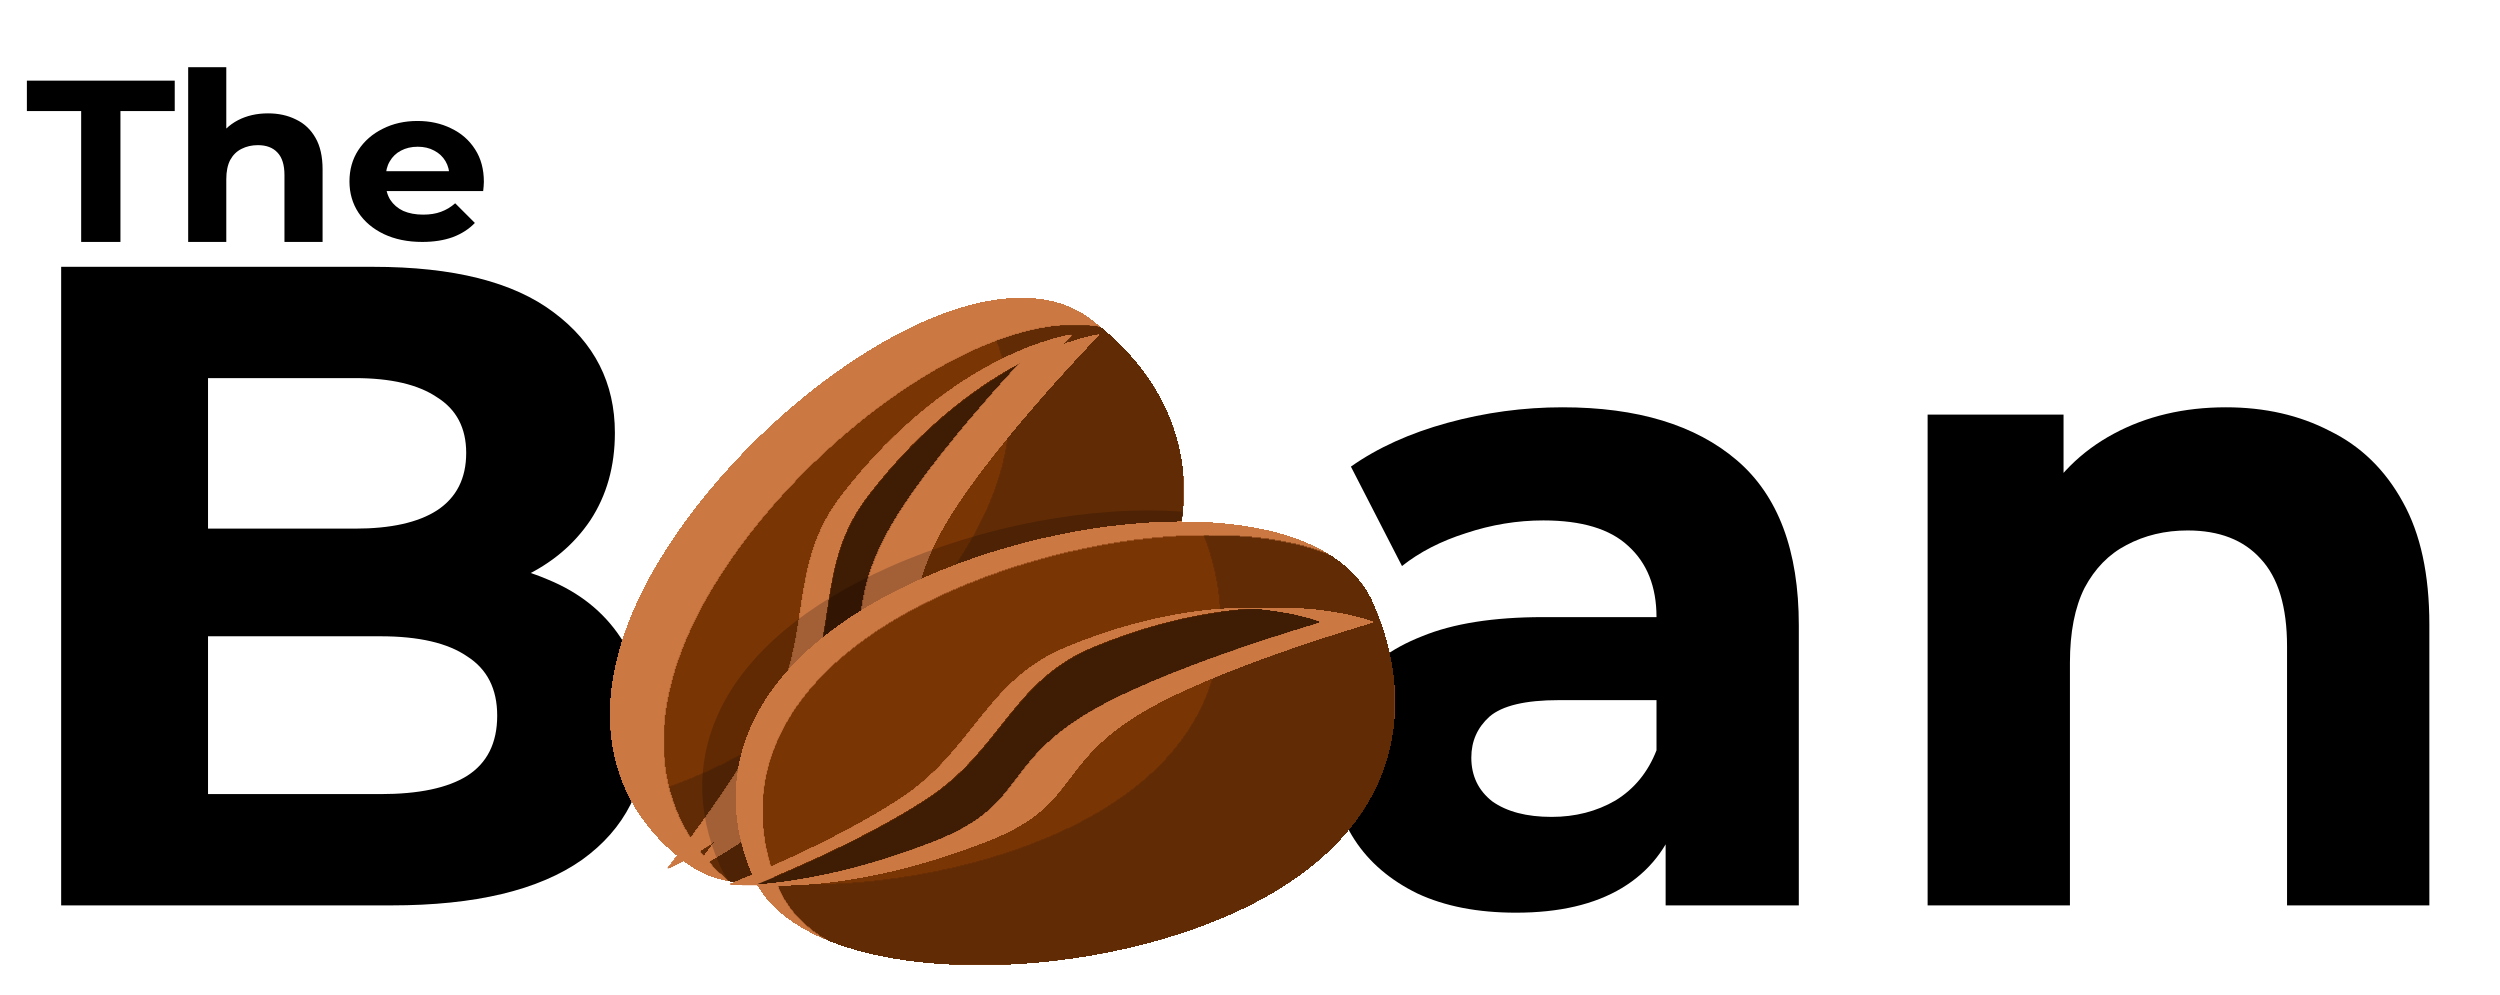
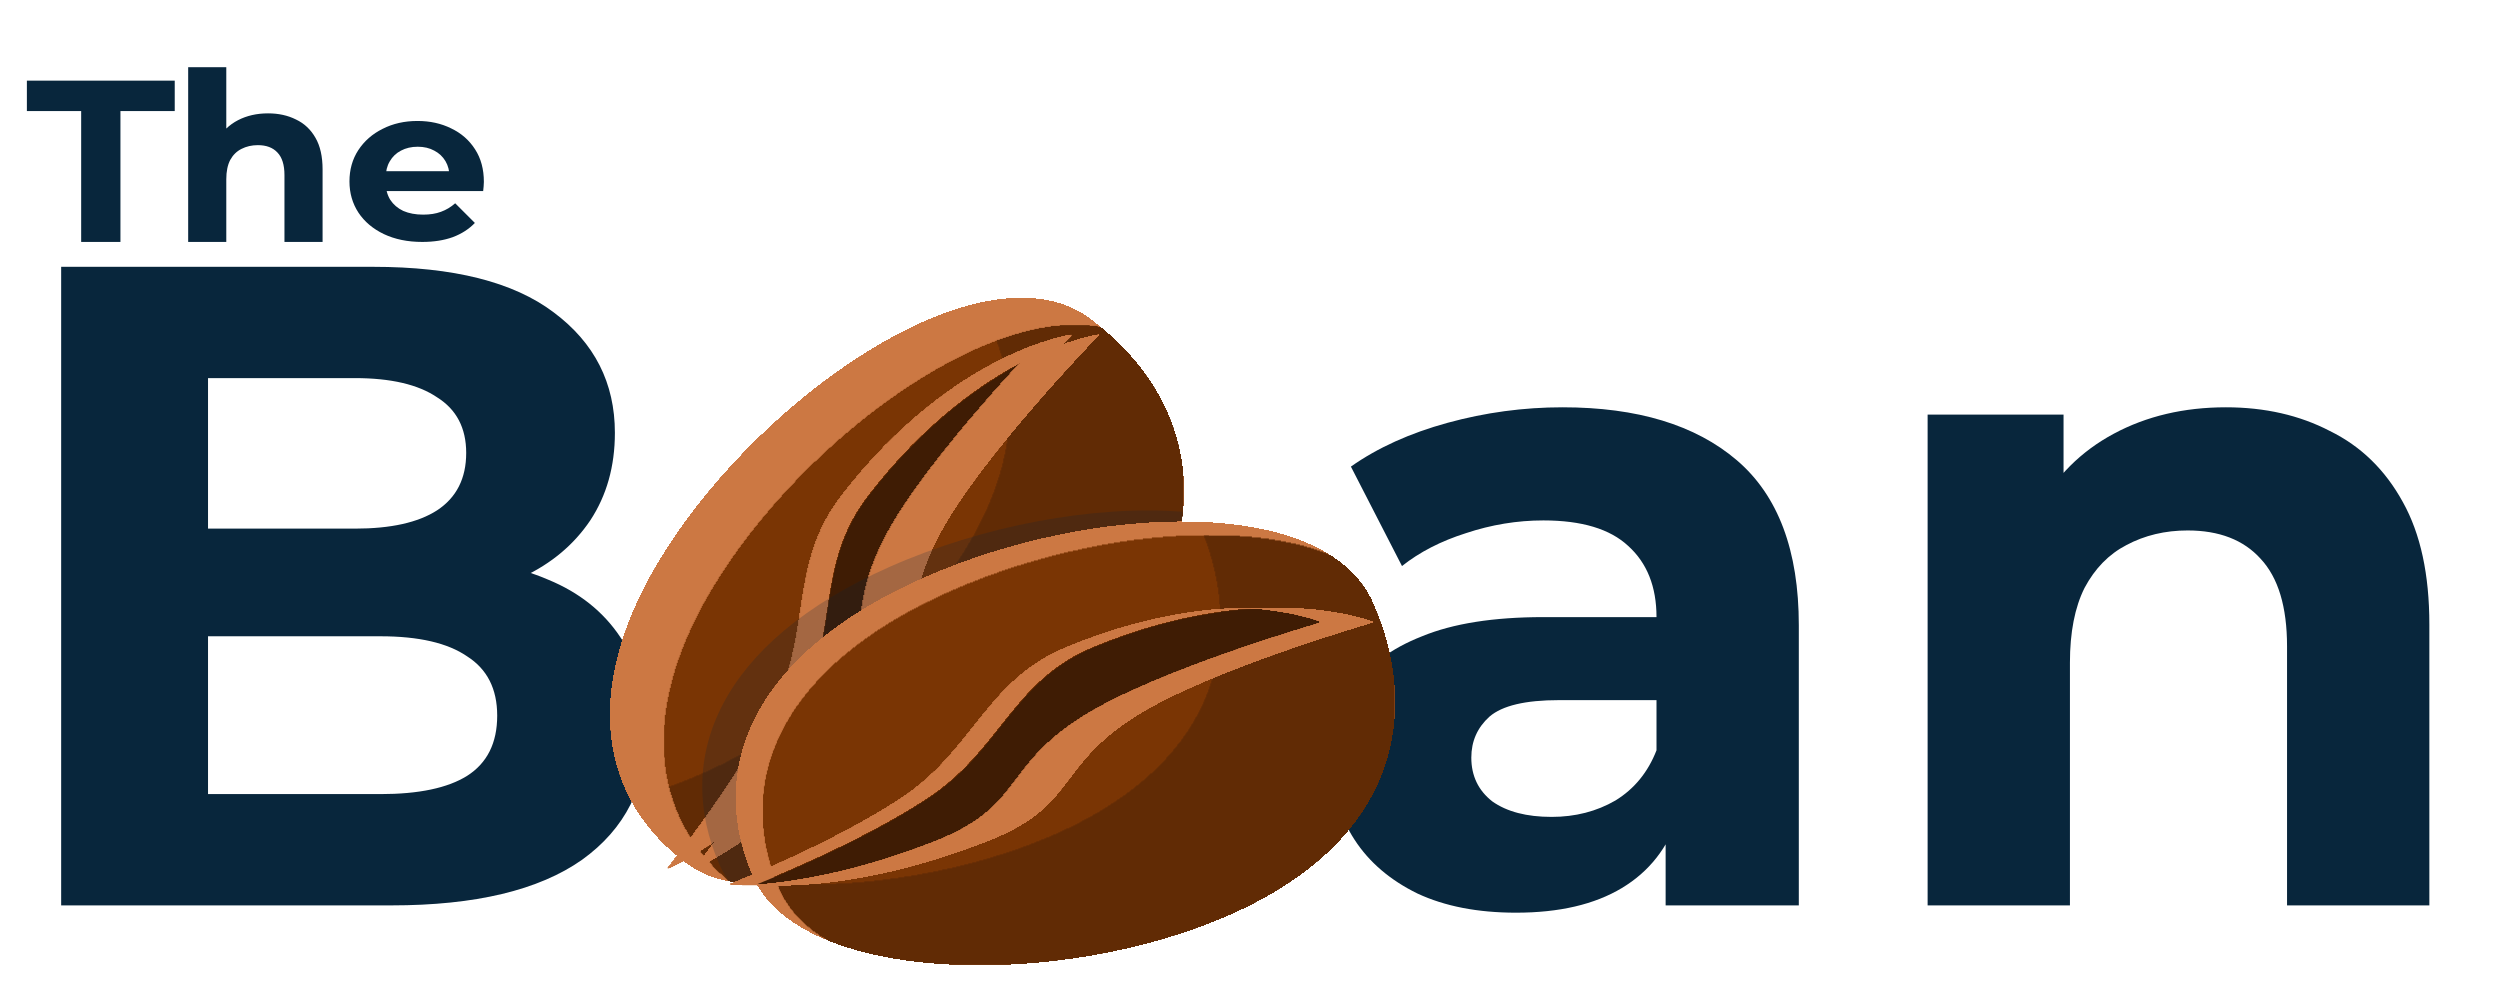
<svg xmlns="http://www.w3.org/2000/svg" width="186" height="74" viewBox="0 0 186 74" fill="none">
  <mask id="mask0_1_44" style="mask-type:alpha" maskUnits="userSpaceOnUse" x="0" y="0" width="186" height="74">
    <rect width="186" height="74" fill="#D9D9D9" />
  </mask>
  <g mask="url(#mask0_1_44)">
-     <path d="M165.609 30.303C168.505 30.303 171.084 30.891 173.346 32.068C175.654 33.199 177.464 34.963 178.776 37.361C180.088 39.714 180.744 42.746 180.744 46.456V67.361H170.156V48.085C170.156 45.144 169.5 42.972 168.188 41.57C166.921 40.167 165.111 39.466 162.758 39.466C161.084 39.466 159.568 39.828 158.211 40.551C156.899 41.23 155.858 42.294 155.089 43.742C154.365 45.19 154.003 47.045 154.003 49.307V67.361H143.415V30.846H153.528V40.959L151.627 37.904C152.94 35.461 154.817 33.583 157.261 32.271C159.704 30.959 162.487 30.303 165.609 30.303Z" fill="black" />
-     <path d="M123.923 67.361V60.234L123.244 58.673V45.913C123.244 43.651 122.542 41.886 121.14 40.619C119.782 39.352 117.678 38.719 114.828 38.719C112.882 38.719 110.959 39.036 109.059 39.669C107.203 40.257 105.62 41.072 104.308 42.113L100.507 34.715C102.498 33.312 104.896 32.226 107.701 31.457C110.506 30.688 113.357 30.303 116.253 30.303C121.818 30.303 126.14 31.615 129.217 34.239C132.293 36.864 133.832 40.959 133.832 46.524V67.361H123.923ZM112.792 67.904C109.941 67.904 107.498 67.429 105.461 66.479C103.425 65.483 101.864 64.148 100.778 62.474C99.692 60.8 99.149 58.922 99.149 56.841C99.149 54.669 99.67 52.769 100.71 51.14C101.796 49.511 103.493 48.244 105.801 47.339C108.108 46.389 111.117 45.913 114.828 45.913H124.533V52.09H115.982C113.493 52.09 111.773 52.497 110.823 53.312C109.918 54.126 109.466 55.144 109.466 56.366C109.466 57.723 109.986 58.809 111.027 59.624C112.113 60.393 113.583 60.777 115.439 60.777C117.203 60.777 118.787 60.37 120.19 59.556C121.592 58.696 122.61 57.452 123.244 55.823L124.873 60.709C124.104 63.062 122.701 64.85 120.665 66.071C118.629 67.293 116.004 67.904 112.792 67.904Z" fill="black" />
-     <path d="M4.55 67.361V19.851H27.762C33.735 19.851 38.214 20.982 41.2 23.244C44.232 25.507 45.748 28.493 45.748 32.203C45.748 34.692 45.137 36.864 43.915 38.719C42.694 40.529 41.02 41.932 38.893 42.927C36.766 43.923 34.323 44.42 31.563 44.42L32.852 41.638C35.839 41.638 38.486 42.135 40.793 43.131C43.101 44.081 44.888 45.506 46.155 47.407C47.467 49.307 48.123 51.637 48.123 54.398C48.123 58.47 46.517 61.66 43.304 63.968C40.092 66.23 35.364 67.361 29.119 67.361H4.55ZM15.477 59.081H28.305C31.155 59.081 33.305 58.628 34.753 57.723C36.246 56.773 36.992 55.28 36.992 53.244C36.992 51.253 36.246 49.782 34.753 48.832C33.305 47.837 31.155 47.339 28.305 47.339H14.662V39.33H26.404C29.074 39.33 31.11 38.877 32.513 37.972C33.961 37.022 34.685 35.597 34.685 33.697C34.685 31.841 33.961 30.461 32.513 29.556C31.11 28.606 29.074 28.131 26.404 28.131H15.477V59.081Z" fill="black" />
+     <path d="M165.609 30.303C168.505 30.303 171.084 30.891 173.346 32.068C175.654 33.199 177.464 34.963 178.776 37.361C180.088 39.714 180.744 42.746 180.744 46.456V67.361H170.156V48.085C170.156 45.144 169.5 42.972 168.188 41.57C166.921 40.167 165.111 39.466 162.758 39.466C161.084 39.466 159.568 39.828 158.211 40.551C156.899 41.23 155.858 42.294 155.089 43.742C154.365 45.19 154.003 47.045 154.003 49.307V67.361H143.415V30.846H153.528V40.959L151.627 37.904C152.94 35.461 154.817 33.583 157.261 32.271C159.704 30.959 162.487 30.303 165.609 30.303Z" fill="#08263C" />
+     <path d="M123.923 67.361V60.234L123.244 58.673V45.913C123.244 43.651 122.542 41.886 121.14 40.619C119.782 39.352 117.678 38.719 114.828 38.719C112.882 38.719 110.959 39.036 109.059 39.669C107.203 40.257 105.62 41.072 104.308 42.113L100.507 34.715C102.498 33.312 104.896 32.226 107.701 31.457C110.506 30.688 113.357 30.303 116.253 30.303C121.818 30.303 126.14 31.615 129.217 34.239C132.293 36.864 133.832 40.959 133.832 46.524V67.361H123.923ZM112.792 67.904C109.941 67.904 107.498 67.429 105.461 66.479C103.425 65.483 101.864 64.148 100.778 62.474C99.692 60.8 99.149 58.922 99.149 56.841C99.149 54.669 99.67 52.769 100.71 51.14C101.796 49.511 103.493 48.244 105.801 47.339C108.108 46.389 111.117 45.913 114.828 45.913H124.533V52.09H115.982C113.493 52.09 111.773 52.497 110.823 53.312C109.918 54.126 109.466 55.144 109.466 56.366C109.466 57.723 109.986 58.809 111.027 59.624C112.113 60.393 113.583 60.777 115.439 60.777C117.203 60.777 118.787 60.37 120.19 59.556C121.592 58.696 122.61 57.452 123.244 55.823L124.873 60.709C124.104 63.062 122.701 64.85 120.665 66.071C118.629 67.293 116.004 67.904 112.792 67.904Z" fill="#08263C" />
+     <path d="M4.55 67.361V19.851H27.762C33.735 19.851 38.214 20.982 41.2 23.244C44.232 25.507 45.748 28.493 45.748 32.203C45.748 34.692 45.137 36.864 43.915 38.719C42.694 40.529 41.02 41.932 38.893 42.927C36.766 43.923 34.323 44.42 31.563 44.42L32.852 41.638C35.839 41.638 38.486 42.135 40.793 43.131C43.101 44.081 44.888 45.506 46.155 47.407C47.467 49.307 48.123 51.637 48.123 54.398C48.123 58.47 46.517 61.66 43.304 63.968C40.092 66.23 35.364 67.361 29.119 67.361H4.55ZM15.477 59.081H28.305C31.155 59.081 33.305 58.628 34.753 57.723C36.246 56.773 36.992 55.28 36.992 53.244C36.992 51.253 36.246 49.782 34.753 48.832C33.305 47.837 31.155 47.339 28.305 47.339H14.662V39.33H26.404C29.074 39.33 31.11 38.877 32.513 37.972C33.961 37.022 34.685 35.597 34.685 33.697C34.685 31.841 33.961 30.461 32.513 29.556C31.11 28.606 29.074 28.131 26.404 28.131H15.477V59.081Z" fill="#08263C" />
    <g filter="url(#filter0_iii_1_44)">
      <path d="M51.118 38.685C59.356 27.486 73.986 18.529 80.994 23.685C88.002 28.84 91.522 37.88 83.284 49.078C75.046 60.277 58.168 69.395 51.16 64.239C44.152 59.084 42.879 49.883 51.118 38.685Z" fill="#8D3F01" />
    </g>
    <g filter="url(#filter1_di_1_44)">
      <path d="M64.961 53.253C57.949 62.004 51.672 64.609 51.672 64.609C51.672 64.609 56.716 58.336 59.53 52.764C62.495 46.892 60.635 42.035 64.663 36.836C72.979 26.1 81.733 24.913 81.733 24.913C81.733 24.913 72.931 33.986 69.889 39.724C66.546 46.029 69.424 47.683 64.961 53.253Z" fill="#3F1C04" />
    </g>
-     <path d="M66.209 42.165C73.122 39.108 81.345 37.566 87.975 38.074C87.975 43.261 65.612 68.118 54.204 65.525C53.944 65.156 53.723 64.767 53.542 64.359C50.024 56.402 53.493 47.786 66.209 42.165Z" fill="black" fill-opacity="0.2" />
+     <path d="M66.209 42.165C73.122 39.108 81.345 37.566 87.975 38.074C87.975 43.261 65.612 68.118 54.204 65.525C53.944 65.156 53.723 64.767 53.542 64.359C50.024 56.402 53.493 47.786 66.209 42.165Z" fill="#08263C" fill-opacity="0.2" />
    <g filter="url(#filter2_iii_1_44)">
      <path d="M68.73 43.018C81.446 37.396 98.593 36.898 102.11 44.855C105.628 52.812 104.189 62.405 91.474 68.026C78.758 73.648 59.581 73.169 56.063 65.212C52.546 57.255 56.015 48.639 68.73 43.018Z" fill="#8D3F01" />
    </g>
    <g filter="url(#filter3_di_1_44)">
      <path d="M73.5 62.54C63.065 66.647 56.324 65.787 56.324 65.787C56.324 65.787 63.819 62.852 69.031 59.416C74.522 55.795 75.323 50.656 81.403 48.147C93.954 42.966 102.141 46.288 102.141 46.288C102.141 46.288 89.993 49.785 84.502 53.251C78.466 57.06 80.141 59.925 73.5 62.54Z" fill="#3F1C04" />
    </g>
-     <path d="M31.415 18C30.333 18 29.38 17.805 28.557 17.415C27.746 17.025 27.117 16.495 26.67 15.823C26.223 15.141 26 14.366 26 13.5C26 12.623 26.218 11.848 26.653 11.177C27.099 10.495 27.705 9.964 28.469 9.585C29.233 9.195 30.098 9 31.062 9C31.991 9 32.825 9.184 33.566 9.552C34.319 9.91 34.912 10.43 35.347 11.112C35.782 11.783 36 12.59 36 13.533C36 13.63 35.994 13.744 35.982 13.874C35.971 13.993 35.959 14.107 35.947 14.215H28.24V12.736H34.501L33.443 13.175C33.443 12.72 33.343 12.325 33.143 11.989C32.943 11.653 32.667 11.393 32.314 11.209C31.961 11.014 31.55 10.917 31.079 10.917C30.609 10.917 30.192 11.014 29.827 11.209C29.474 11.393 29.198 11.659 28.998 12.005C28.798 12.341 28.698 12.742 28.698 13.208V13.598C28.698 14.074 28.81 14.496 29.034 14.865C29.269 15.222 29.592 15.498 30.003 15.693C30.427 15.877 30.921 15.969 31.485 15.969C31.991 15.969 32.431 15.899 32.808 15.758C33.196 15.617 33.548 15.406 33.866 15.124L35.33 16.587C34.895 17.041 34.348 17.393 33.69 17.643C33.031 17.881 32.273 18 31.415 18Z" fill="black" />
-     <path d="M19.945 8.434C20.721 8.434 21.412 8.586 22.018 8.889C22.636 9.181 23.121 9.637 23.473 10.256C23.824 10.863 24 11.646 24 12.604V18H21.164V13.024C21.164 12.265 20.988 11.704 20.636 11.342C20.297 10.98 19.812 10.799 19.182 10.799C18.733 10.799 18.327 10.893 17.964 11.079C17.612 11.255 17.333 11.529 17.127 11.903C16.933 12.277 16.836 12.756 16.836 13.34V18H14V5H16.836V11.185L16.2 10.396C16.552 9.765 17.055 9.281 17.709 8.942C18.364 8.603 19.109 8.434 19.945 8.434Z" fill="black" />
-     <path d="M6.039 18V8.263H2V6H13V8.263H8.961V18H6.039Z" fill="black" />
+     <path d="M31.415 18C30.333 18 29.38 17.805 28.557 17.415C27.746 17.025 27.117 16.495 26.67 15.823C26.223 15.141 26 14.366 26 13.5C26 12.623 26.218 11.848 26.653 11.177C27.099 10.495 27.705 9.964 28.469 9.585C29.233 9.195 30.098 9 31.062 9C31.991 9 32.825 9.184 33.566 9.552C34.319 9.91 34.912 10.43 35.347 11.112C35.782 11.783 36 12.59 36 13.533C36 13.63 35.994 13.744 35.982 13.874C35.971 13.993 35.959 14.107 35.947 14.215H28.24V12.736H34.501L33.443 13.175C33.443 12.72 33.343 12.325 33.143 11.989C32.943 11.653 32.667 11.393 32.314 11.209C31.961 11.014 31.55 10.917 31.079 10.917C30.609 10.917 30.192 11.014 29.827 11.209C29.474 11.393 29.198 11.659 28.998 12.005C28.798 12.341 28.698 12.742 28.698 13.208V13.598C28.698 14.074 28.81 14.496 29.034 14.865C29.269 15.222 29.592 15.498 30.003 15.693C30.427 15.877 30.921 15.969 31.485 15.969C31.991 15.969 32.431 15.899 32.808 15.758C33.196 15.617 33.548 15.406 33.866 15.124L35.33 16.587C34.895 17.041 34.348 17.393 33.69 17.643C33.031 17.881 32.273 18 31.415 18Z" fill="#08263C" />
+     <path d="M19.945 8.434C20.721 8.434 21.412 8.586 22.018 8.889C22.636 9.181 23.121 9.637 23.473 10.256C23.824 10.863 24 11.646 24 12.604V18H21.164V13.024C21.164 12.265 20.988 11.704 20.636 11.342C20.297 10.98 19.812 10.799 19.182 10.799C18.733 10.799 18.327 10.893 17.964 11.079C17.612 11.255 17.333 11.529 17.127 11.903C16.933 12.277 16.836 12.756 16.836 13.34V18H14V5H16.836V11.185L16.2 10.396C16.552 9.765 17.055 9.281 17.709 8.942C18.364 8.603 19.109 8.434 19.945 8.434Z" fill="#08263C" />
+     <path d="M6.039 18V8.263H2V6H13V8.263H8.961V18H6.039Z" fill="#08263C" />
  </g>
  <defs>
    <filter id="filter0_iii_1_44" x="45.411" y="22.19" width="42.647" height="43.527" filterUnits="userSpaceOnUse" color-interpolation-filters="sRGB">
      <feFlood flood-opacity="0" result="BackgroundImageFix" />
      <feBlend mode="normal" in="SourceGraphic" in2="BackgroundImageFix" result="shape" />
      <feColorMatrix in="SourceAlpha" type="matrix" values="0 0 0 0 0 0 0 0 0 0 0 0 0 0 0 0 0 0 127 0" result="hardAlpha" />
      <feOffset dx="-13" dy="-6" />
      <feComposite in2="hardAlpha" operator="arithmetic" k2="-1" k3="1" />
      <feColorMatrix type="matrix" values="0 0 0 0 0.38 0 0 0 0 0.173 0 0 0 0 0.016 0 0 0 1 0" />
      <feBlend mode="normal" in2="shape" result="effect1_innerShadow_1_44" />
      <feColorMatrix in="SourceAlpha" type="matrix" values="0 0 0 0 0 0 0 0 0 0 0 0 0 0 0 0 0 0 127 0" result="hardAlpha" />
      <feOffset dx="-38" dy="-17" />
      <feComposite in2="hardAlpha" operator="arithmetic" k2="-1" k3="1" />
      <feColorMatrix type="matrix" values="0 0 0 0 0.384 0 0 0 0 0.161 0 0 0 0 0.027 0 0 0 0.44 0" />
      <feBlend mode="normal" in2="effect1_innerShadow_1_44" result="effect2_innerShadow_1_44" />
      <feColorMatrix in="SourceAlpha" type="matrix" values="0 0 0 0 0 0 0 0 0 0 0 0 0 0 0 0 0 0 127 0" result="hardAlpha" />
      <feOffset dx="4" dy="2" />
      <feComposite in2="hardAlpha" operator="arithmetic" k2="-1" k3="1" />
      <feColorMatrix type="matrix" values="0 0 0 0 0.8 0 0 0 0 0.471 0 0 0 0 0.263 0 0 0 1 0" />
      <feBlend mode="normal" in2="effect2_innerShadow_1_44" result="effect3_innerShadow_1_44" />
    </filter>
    <filter id="filter1_di_1_44" x="49.672" y="24.913" width="32.061" height="39.696" filterUnits="userSpaceOnUse" color-interpolation-filters="sRGB">
      <feFlood flood-opacity="0" result="BackgroundImageFix" />
      <feColorMatrix in="SourceAlpha" type="matrix" values="0 0 0 0 0 0 0 0 0 0 0 0 0 0 0 0 0 0 127 0" result="hardAlpha" />
      <feOffset dx="-2" />
      <feComposite in2="hardAlpha" operator="out" />
      <feColorMatrix type="matrix" values="0 0 0 0 0.8 0 0 0 0 0.471 0 0 0 0 0.263 0 0 0 1 0" />
      <feBlend mode="normal" in2="BackgroundImageFix" result="effect1_dropShadow_1_44" />
      <feBlend mode="normal" in="SourceGraphic" in2="effect1_dropShadow_1_44" result="shape" />
      <feColorMatrix in="SourceAlpha" type="matrix" values="0 0 0 0 0 0 0 0 0 0 0 0 0 0 0 0 0 0 127 0" result="hardAlpha" />
      <feOffset dx="-4" />
      <feComposite in2="hardAlpha" operator="arithmetic" k2="-1" k3="1" />
      <feColorMatrix type="matrix" values="0 0 0 0 0.8 0 0 0 0 0.471 0 0 0 0 0.263 0 0 0 1 0" />
      <feBlend mode="normal" in2="shape" result="effect2_innerShadow_1_44" />
    </filter>
    <filter id="filter2_iii_1_44" x="54.769" y="38.832" width="48.998" height="32.954" filterUnits="userSpaceOnUse" color-interpolation-filters="sRGB">
      <feFlood flood-opacity="0" result="BackgroundImageFix" />
      <feBlend mode="normal" in="SourceGraphic" in2="BackgroundImageFix" result="shape" />
      <feColorMatrix in="SourceAlpha" type="matrix" values="0 0 0 0 0 0 0 0 0 0 0 0 0 0 0 0 0 0 127 0" result="hardAlpha" />
      <feOffset dx="-13" dy="-6" />
      <feComposite in2="hardAlpha" operator="arithmetic" k2="-1" k3="1" />
      <feColorMatrix type="matrix" values="0 0 0 0 0.38 0 0 0 0 0.173 0 0 0 0 0.016 0 0 0 1 0" />
      <feBlend mode="normal" in2="shape" result="effect1_innerShadow_1_44" />
      <feColorMatrix in="SourceAlpha" type="matrix" values="0 0 0 0 0 0 0 0 0 0 0 0 0 0 0 0 0 0 127 0" result="hardAlpha" />
      <feOffset dx="-38" dy="-17" />
      <feComposite in2="hardAlpha" operator="arithmetic" k2="-1" k3="1" />
      <feColorMatrix type="matrix" values="0 0 0 0 0.384 0 0 0 0 0.161 0 0 0 0 0.027 0 0 0 0.44 0" />
      <feBlend mode="normal" in2="effect1_innerShadow_1_44" result="effect2_innerShadow_1_44" />
      <feColorMatrix in="SourceAlpha" type="matrix" values="0 0 0 0 0 0 0 0 0 0 0 0 0 0 0 0 0 0 127 0" result="hardAlpha" />
      <feOffset dx="2" dy="1" />
      <feComposite in2="hardAlpha" operator="arithmetic" k2="-1" k3="1" />
      <feColorMatrix type="matrix" values="0 0 0 0 0.8 0 0 0 0 0.471 0 0 0 0 0.263 0 0 0 1 0" />
      <feBlend mode="normal" in2="effect2_innerShadow_1_44" result="effect3_innerShadow_1_44" />
    </filter>
    <filter id="filter3_di_1_44" x="54.324" y="45.239" width="47.817" height="20.623" filterUnits="userSpaceOnUse" color-interpolation-filters="sRGB">
      <feFlood flood-opacity="0" result="BackgroundImageFix" />
      <feColorMatrix in="SourceAlpha" type="matrix" values="0 0 0 0 0 0 0 0 0 0 0 0 0 0 0 0 0 0 127 0" result="hardAlpha" />
      <feOffset dx="-2" />
      <feComposite in2="hardAlpha" operator="out" />
      <feColorMatrix type="matrix" values="0 0 0 0 0.8 0 0 0 0 0.471 0 0 0 0 0.263 0 0 0 1 0" />
      <feBlend mode="normal" in2="BackgroundImageFix" result="effect1_dropShadow_1_44" />
      <feBlend mode="normal" in="SourceGraphic" in2="effect1_dropShadow_1_44" result="shape" />
      <feColorMatrix in="SourceAlpha" type="matrix" values="0 0 0 0 0 0 0 0 0 0 0 0 0 0 0 0 0 0 127 0" result="hardAlpha" />
      <feOffset dx="-4" />
      <feComposite in2="hardAlpha" operator="arithmetic" k2="-1" k3="1" />
      <feColorMatrix type="matrix" values="0 0 0 0 0.8 0 0 0 0 0.471 0 0 0 0 0.263 0 0 0 1 0" />
      <feBlend mode="normal" in2="shape" result="effect2_innerShadow_1_44" />
    </filter>
  </defs>
</svg>
